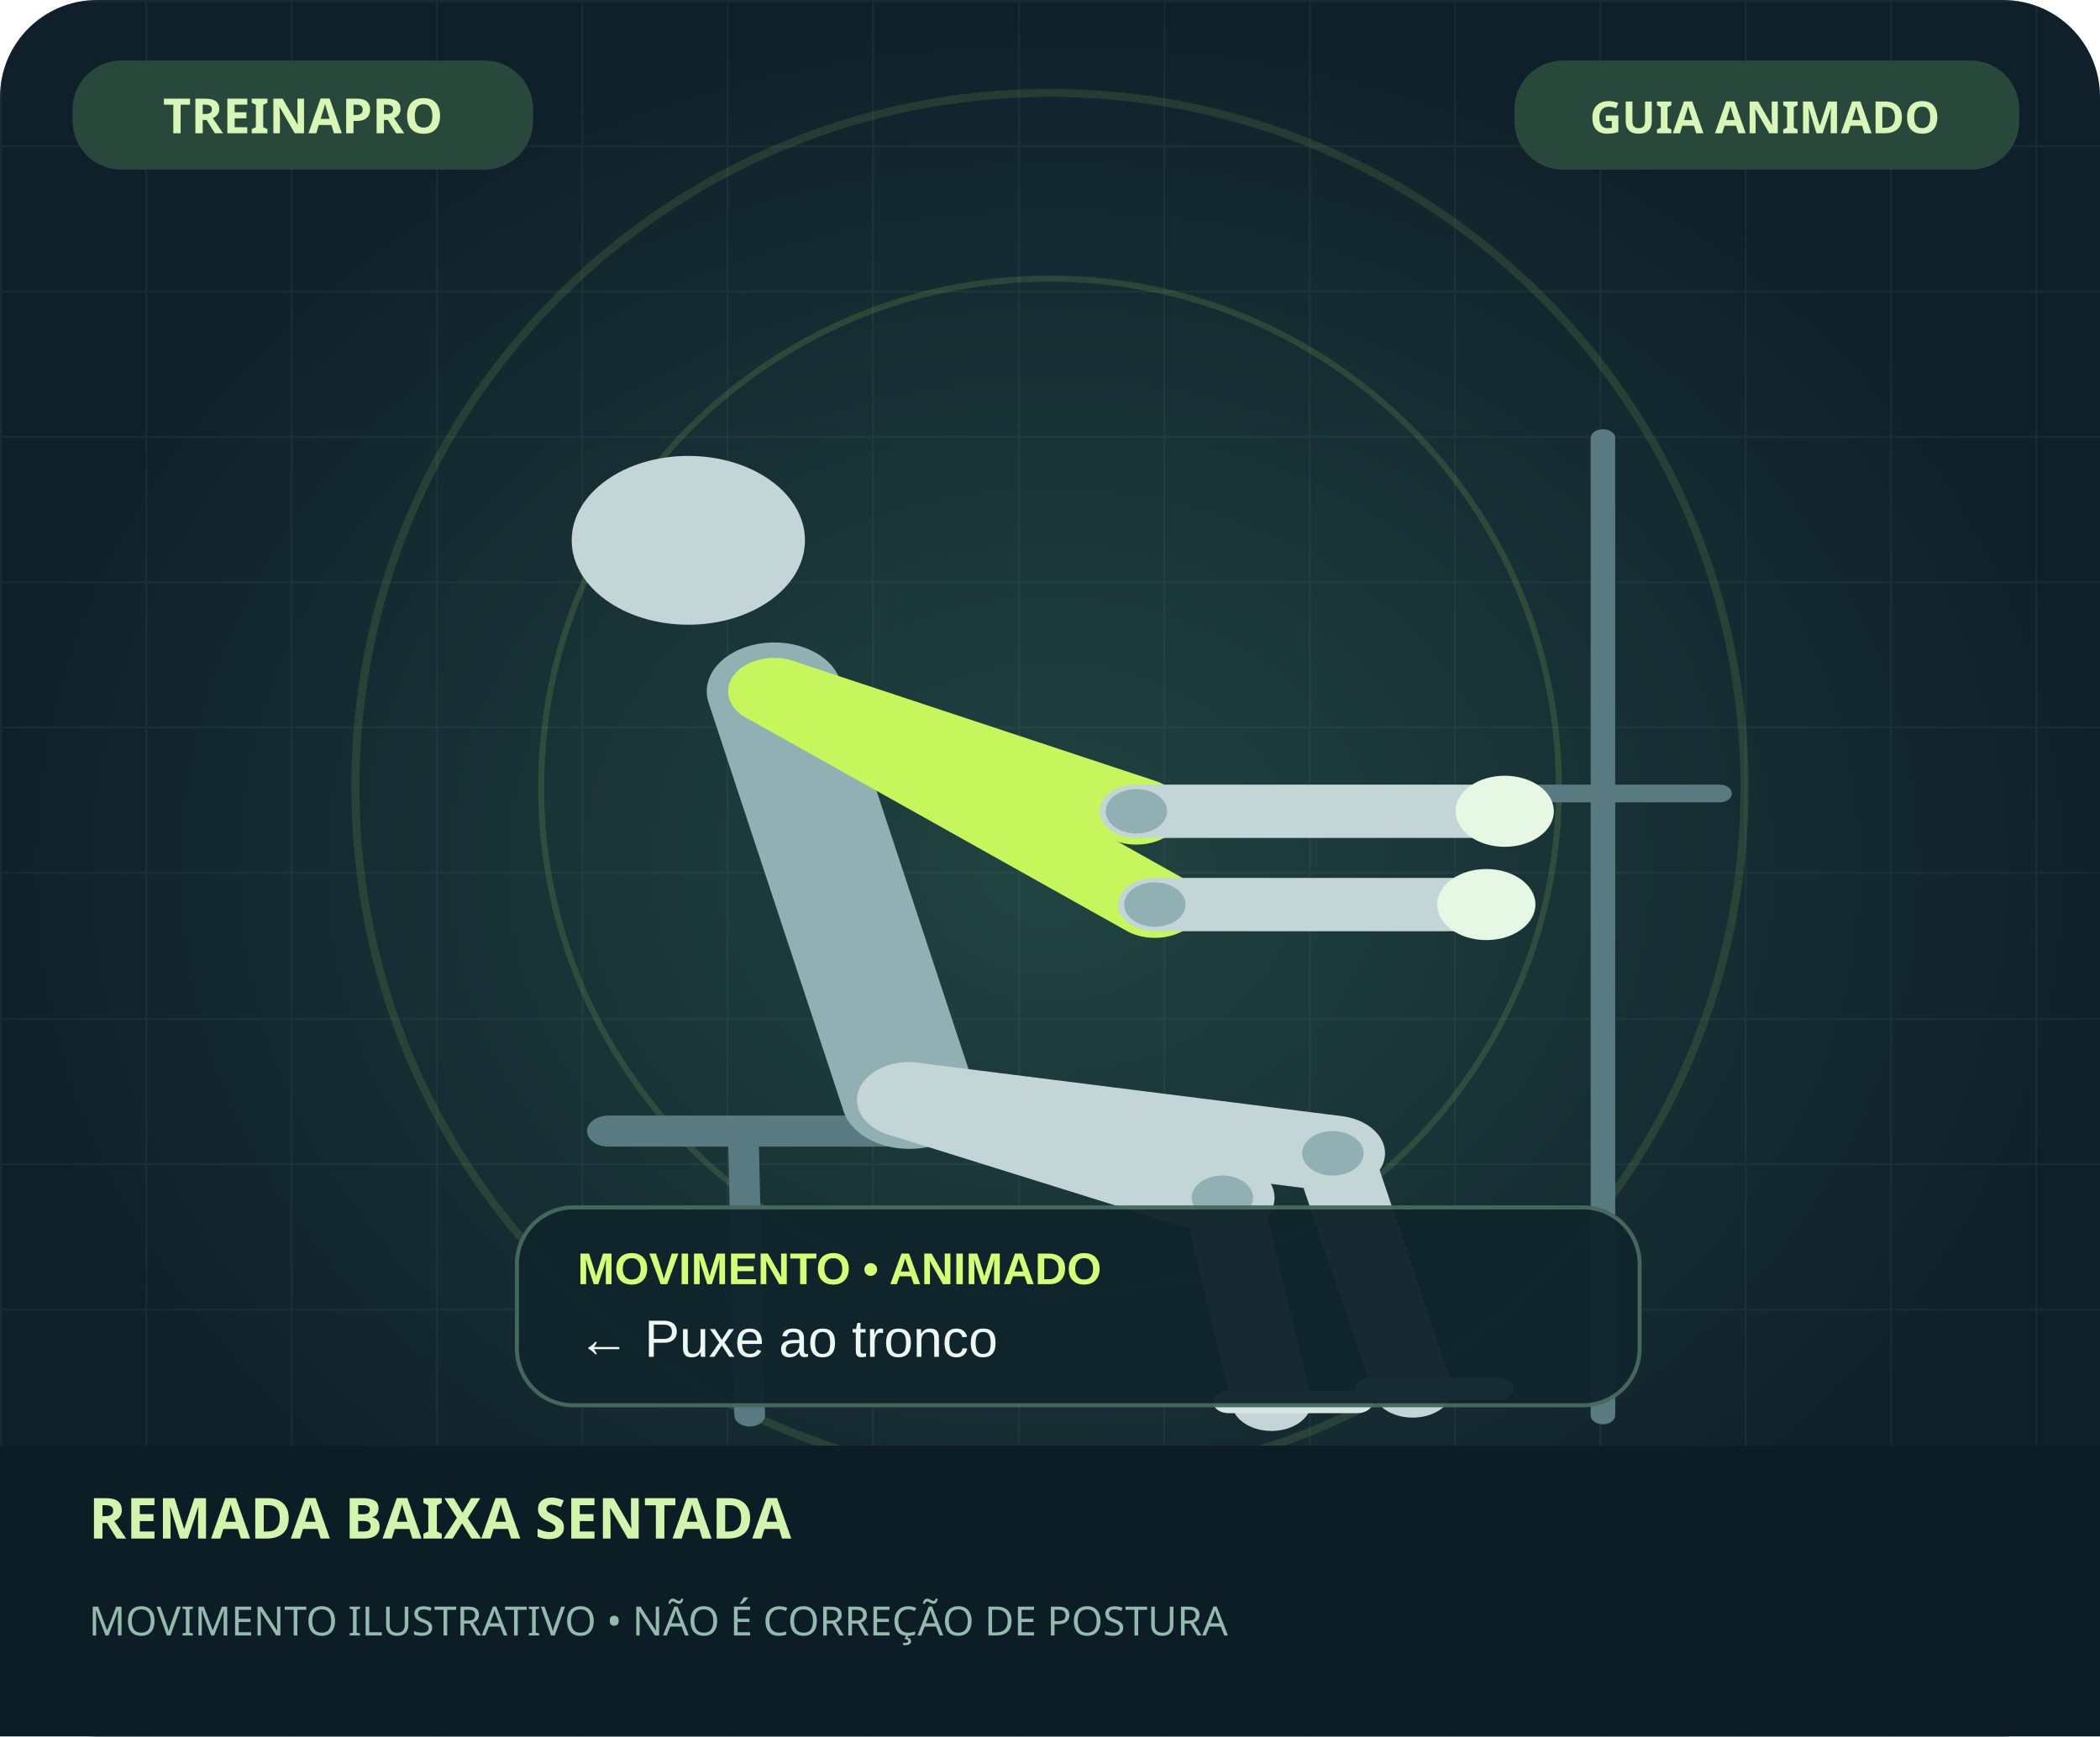
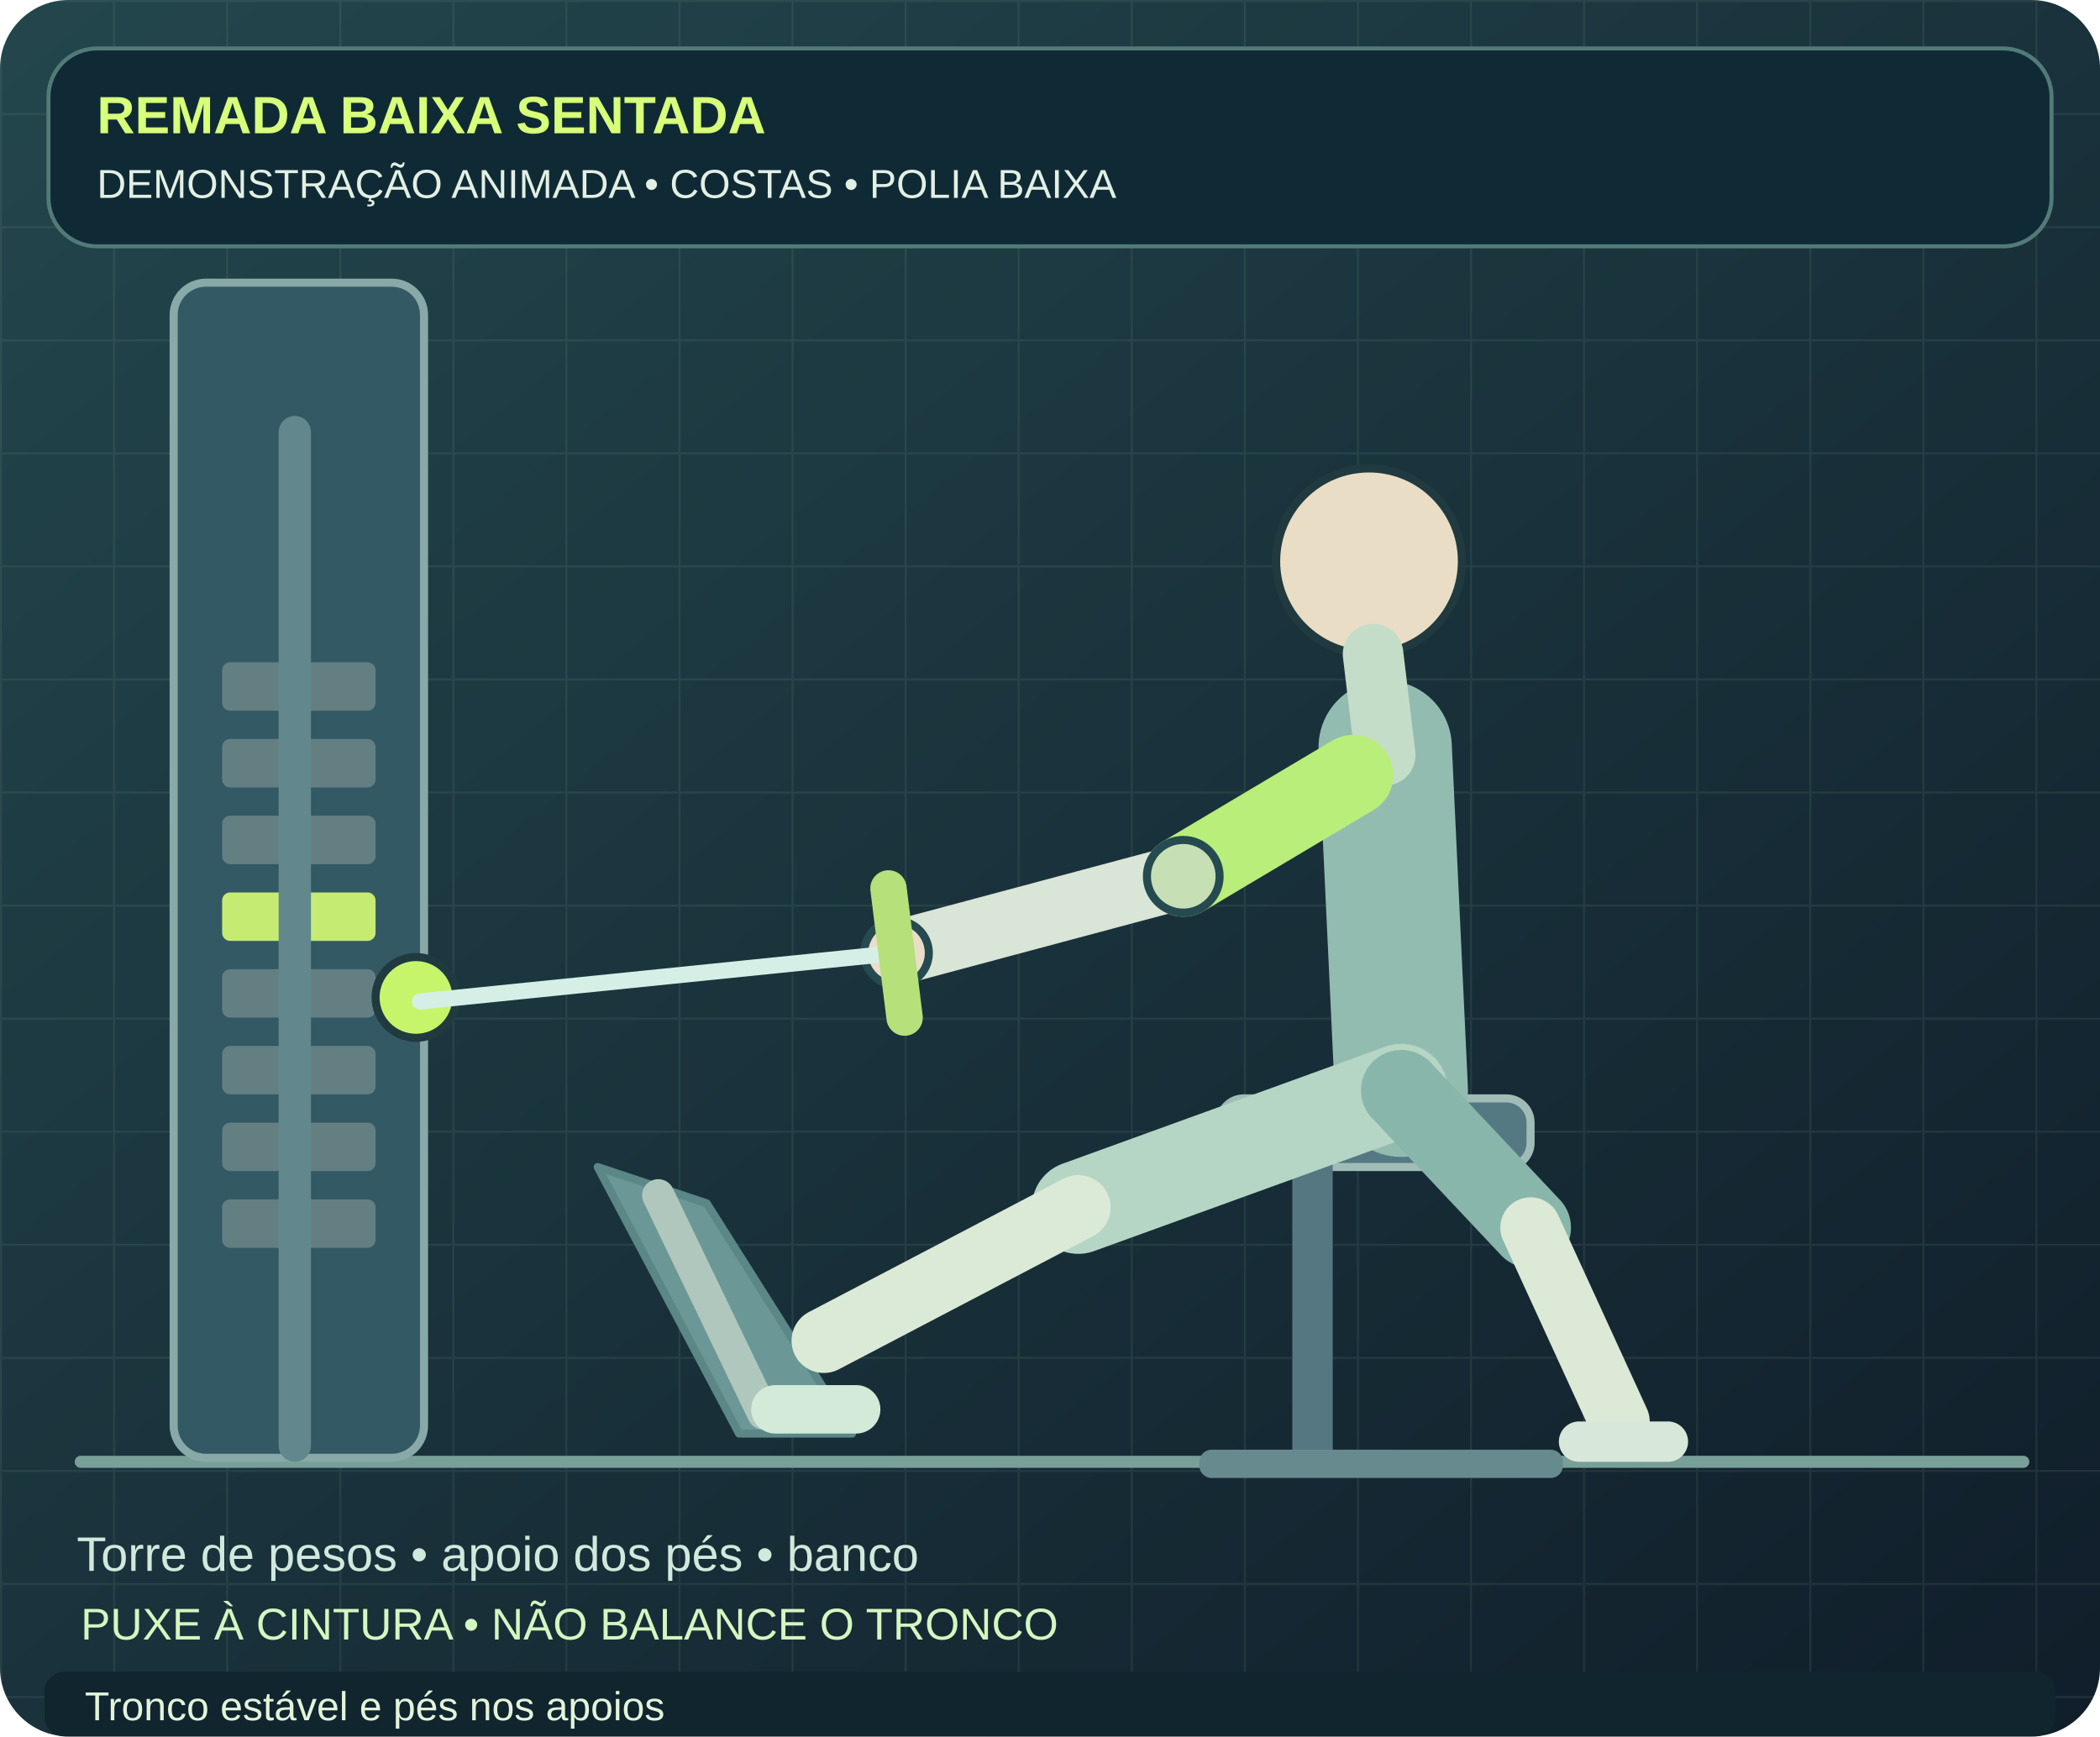
<svg xmlns="http://www.w3.org/2000/svg" viewBox="0 0 520 430" role="img" aria-labelledby="title desc">
  <defs>
-     <radialGradient id="bg">
-       <stop stop-color="#214442" />
-       <stop offset="1" stop-color="#10202a" />
-     </radialGradient>
-     <pattern id="grid" width="36" height="36" patternUnits="userSpaceOnUse">
-       <path d="M36 0H0V36" stroke="#729290" stroke-opacity=".095" fill="none" />
+     <linearGradient id="bg" x1="0" x2="1" y1="0" y2="1">
+       <stop stop-color="#23464c" />
+       <stop offset="1" stop-color="#101e2a" />
+     </linearGradient>
+     <pattern id="grid" width="28" height="28" patternUnits="userSpaceOnUse">
+       <path d="M28 0H0V28" stroke="#a4c2b1" stroke-opacity=".10" fill="none" />
    </pattern>
  </defs>
-   <rect width="520" height="430" rx="24" fill="url(#bg)" />
-   <rect width="520" height="430" rx="24" fill="url(#grid)" />
-   <circle cx="260" cy="195" r="172" fill="none" stroke="#c6f65b" opacity=".11" stroke-width="2" />
-   <circle cx="260" cy="195" r="126" fill="none" stroke="#c6f65b" opacity=".13" stroke-width="1.5" />
-   <rect x="18" y="15" rx="12" width="114" height="27" fill="#29483c" />
-   <text x="75" y="33" fill="#d8f6b6" text-anchor="middle" font-size="12" font-weight="bold" font-family="sans-serif">TREINAPRO</text>
-   <rect x="375" y="15" rx="12" width="125" height="27" fill="#29483c" />
-   <text x="437" y="33" fill="#d8f6b6" text-anchor="middle" font-size="11" font-weight="bold" font-family="sans-serif">GUIA ANIMADO</text>
-   <g transform="translate(61 15) scale(1.52 1.10)">
-     <line x1="59" y1="241" x2="127" y2="241" stroke="#587a80" stroke-width="7" stroke-linecap="round" />
-     <line x1="81" y1="244" x2="82" y2="305" stroke="#587a80" stroke-width="5" stroke-linecap="round" />
-     <line x1="221" y1="85" x2="221" y2="305" stroke="#587a80" stroke-width="4" stroke-linecap="round" />
-     <line x1="210" y1="165" x2="240" y2="165" stroke="#587a80" stroke-width="4" stroke-linecap="round" />
-     <line x1="86" y1="142" x2="108" y2="234" stroke="#91b0b4" stroke-width="22" stroke-linecap="round" />
-     <line x1="108" y1="234" x2="177" y2="246" stroke="#c4d5d7" stroke-width="17" stroke-linecap="round" />
-     <line x1="177" y1="246" x2="190" y2="299" stroke="#c4d5d7" stroke-width="13" stroke-linecap="round" />
-     <line x1="108" y1="234" x2="159" y2="256" stroke="#c4d5d7" stroke-width="17" stroke-linecap="round" />
-     <line x1="159" y1="256" x2="167" y2="302" stroke="#c4d5d7" stroke-width="13" stroke-linecap="round" />
-     <line x1="86" y1="142" x2="145" y2="169" stroke="#c6f65b" stroke-width="15" stroke-linecap="round">
-       <animate attributeName="x2" values="145;145;132;132;145;145" keyTimes="0;0.12;0.42;0.57;0.88;1" dur="4.8s" repeatCount="indefinite" calcMode="linear" />
-     </line>
-     <line x1="145" y1="169" x2="205" y2="169" stroke="#c4d5d7" stroke-width="12" stroke-linecap="round">
-       <animate attributeName="x1" values="145;145;132;132;145;145" keyTimes="0;0.12;0.42;0.57;0.88;1" dur="4.8s" repeatCount="indefinite" calcMode="linear" />
-       <animate attributeName="x2" values="205;205;149;149;205;205" keyTimes="0;0.12;0.42;0.57;0.88;1" dur="4.8s" repeatCount="indefinite" calcMode="linear" />
-     </line>
-     <line x1="86" y1="142" x2="148" y2="190" stroke="#c6f65b" stroke-width="15" stroke-linecap="round">
-       <animate attributeName="x2" values="148;148;129;129;148;148" keyTimes="0;0.12;0.42;0.57;0.88;1" dur="4.8s" repeatCount="indefinite" calcMode="linear" />
-     </line>
-     <line x1="148" y1="190" x2="202" y2="190" stroke="#c4d5d7" stroke-width="12" stroke-linecap="round">
-       <animate attributeName="x1" values="148;148;129;129;148;148" keyTimes="0;0.12;0.42;0.57;0.88;1" dur="4.8s" repeatCount="indefinite" calcMode="linear" />
-       <animate attributeName="x2" values="202;202;150;150;202;202" keyTimes="0;0.12;0.42;0.57;0.88;1" dur="4.8s" repeatCount="indefinite" calcMode="linear" />
-     </line>
-     <circle cx="72" cy="108" r="19" fill="#c4d5d7" />
-     <circle cx="145" cy="169" r="5" fill="#91b0b4">
-       <animate attributeName="cx" values="145;145;132;132;145;145" keyTimes="0;0.12;0.42;0.57;0.88;1" dur="4.8s" repeatCount="indefinite" calcMode="linear" />
-     </circle>
-     <circle cx="148" cy="190" r="5" fill="#91b0b4">
-       <animate attributeName="cx" values="148;148;129;129;148;148" keyTimes="0;0.12;0.42;0.57;0.88;1" dur="4.8s" repeatCount="indefinite" calcMode="linear" />
-     </circle>
-     <circle cx="177" cy="246" r="5" fill="#91b0b4" />
-     <circle cx="159" cy="256" r="5" fill="#91b0b4" />
-     <circle cx="205" cy="169" r="8" fill="#e6f8e4">
-       <animate attributeName="cx" values="205;205;149;149;205;205" keyTimes="0;0.12;0.42;0.57;0.88;1" dur="4.8s" repeatCount="indefinite" calcMode="linear" />
-     </circle>
-     <circle cx="202" cy="190" r="8" fill="#e6f8e4">
-       <animate attributeName="cx" values="202;202;150;150;202;202" keyTimes="0;0.12;0.42;0.57;0.88;1" dur="4.8s" repeatCount="indefinite" calcMode="linear" />
-     </circle>
-     <line x1="183" y1="299" x2="204" y2="299" stroke="#d8e5e3" stroke-width="5" stroke-linecap="round" />
-     <line x1="160" y1="302" x2="181" y2="302" stroke="#d8e5e3" stroke-width="5" stroke-linecap="round" />
-   </g>
-   <rect x="0" y="358" width="520" height="72" fill="#0d1d25" />
-   <text x="22" y="381" fill="#d2f5ad" font-size="14" font-family="sans-serif" font-weight="bold">REMADA BAIXA SENTADA</text>
-   <text x="22" y="405" fill="#94b9ad" font-size="10" font-family="sans-serif">MOVIMENTO ILUSTRATIVO • NÃO É CORREÇÃO DE POSTURA</text>
-   <g aria-hidden="true">
-     <rect x="128" y="299" rx="14" width="278" height="49" fill="#10232c" stroke="#46695d" opacity=".96" />
-     <text x="143" y="318" fill="#d7ff75" font-size="11" font-weight="bold" font-family="Arial,sans-serif">MOVIMENTO • ANIMADO</text>
-     <text x="143" y="336" fill="#ecf8f1" font-size="13" font-family="Arial,sans-serif">← Puxe ao tronco</text>
-   </g>
+   <rect width="100%" height="100%" rx="17" fill="url(#bg)" />
+   <rect width="100%" height="100%" rx="17" fill="url(#grid)" />
+   <rect x="12" y="12" width="496" height="49" rx="12" fill="#102a35" stroke="#527b77" />
+   <text x="24" y="33" font-family="Arial,sans-serif" font-size="13" font-weight="700" fill="#d7ff79">REMADA BAIXA SENTADA</text>
+   <text x="24" y="49" font-family="Arial,sans-serif" font-size="10" fill="#e2f0e4">DEMONSTRAÇÃO ANIMADA • COSTAS • POLIA BAIXA</text>
+   <line x1="20" y1="362" x2="501" y2="362" stroke="#789f98" stroke-width="3" stroke-linecap="round" />
+   <rect x="43" y="70" width="62" height="291" rx="8" fill="#335965" stroke="#88a9a7" stroke-width="2" />
+   <rect x="55" y="164" width="38" height="12" rx="2" fill="#637f82" />
+   <rect x="55" y="183" width="38" height="12" rx="2" fill="#637f82" />
+   <rect x="55" y="202" width="38" height="12" rx="2" fill="#637f82" />
+   <rect x="55" y="221" width="38" height="12" rx="2" fill="#c5eb72" />
+   <rect x="55" y="240" width="38" height="12" rx="2" fill="#637f82" />
+   <rect x="55" y="259" width="38" height="12" rx="2" fill="#637f82" />
+   <rect x="55" y="278" width="38" height="12" rx="2" fill="#637f82" />
+   <rect x="55" y="297" width="38" height="12" rx="2" fill="#637f82" />
+   <line x1="73" y1="107" x2="73" y2="358" stroke="#62888d" stroke-width="8" stroke-linecap="round" />
+   <circle cx="103" cy="247" r="10" fill="#c6f56b" stroke="#213a3f" stroke-width="2" />
+   <polygon points="148,289 175,298 211,355 183,355" fill="#6b9896" stroke="#5b8787" stroke-width="2" stroke-linejoin="round" />
+   <line x1="163" y1="296" x2="189" y2="350" stroke="#b0c7bd" stroke-width="8" stroke-linecap="round" />
+   <rect x="302" y="272" width="77" height="17" rx="6" fill="#557982" stroke="#a1bcb7" stroke-width="2" />
+   <rect x="320" y="285" width="10" height="76" rx="2" fill="#557781" />
+   <rect x="297" y="359" width="90" height="7" rx="3" fill="#668a8d" />
+   <text x="19" y="389" font-family="Arial,sans-serif" font-size="12" fill="#d0e9dc">Torre de pesos • apoio dos pés • banco</text>
+   <line x1="343" y1="185" x2="347" y2="270" stroke="#93bcb0" stroke-width="33" stroke-linecap="round" />
+   <line x1="347" y1="270" x2="267" y2="299" stroke="#b5d6c5" stroke-width="23" stroke-linecap="round" />
+   <line x1="267" y1="299" x2="204" y2="332" stroke="#dbead7" stroke-width="16" stroke-linecap="round" />
+   <line x1="347" y1="270" x2="379" y2="304" stroke="#89b6aa" stroke-width="20" stroke-linecap="round" />
+   <line x1="379" y1="304" x2="401" y2="352" stroke="#dce9d7" stroke-width="15" stroke-linecap="round" />
+   <circle cx="339" cy="139" r="23" fill="#e9ddc6" stroke="#213a3f" stroke-width="2" />
+   <line x1="340" y1="162" x2="343" y2="187" stroke="#c4ddc9" stroke-width="15" stroke-linecap="round" />
+   <line x1="192" y1="349" x2="212" y2="349" stroke="#d3ead8" stroke-width="12" stroke-linecap="round" />
+   <line x1="391" y1="357" x2="413" y2="357" stroke="#d7e7d9" stroke-width="10" stroke-linecap="round" />
+   <line x1="335" y1="192" x2="293" y2="217" stroke="#b8ee79" stroke-width="20" stroke-linecap="round">
+     <animate attributeName="x2" values="293;293;357;357;293" keyTimes="0;0.13;0.46;0.66;1" dur="4.8s" repeatCount="indefinite" />
+     <animate attributeName="y2" values="217;217;224;224;217" keyTimes="0;0.13;0.46;0.66;1" dur="4.8s" repeatCount="indefinite" />
+   </line>
+   <line x1="293" y1="217" x2="222" y2="236" stroke="#d9e5d6" stroke-width="16" stroke-linecap="round">
+     <animate attributeName="x1" values="293;293;357;357;293" keyTimes="0;0.13;0.46;0.66;1" dur="4.8s" repeatCount="indefinite" />
+     <animate attributeName="y1" values="217;217;224;224;217" keyTimes="0;0.13;0.46;0.66;1" dur="4.8s" repeatCount="indefinite" />
+     <animate attributeName="x2" values="222;222;321;321;222" keyTimes="0;0.13;0.46;0.66;1" dur="4.8s" repeatCount="indefinite" />
+     <animate attributeName="y2" values="236;236;244;244;236" keyTimes="0;0.13;0.46;0.66;1" dur="4.8s" repeatCount="indefinite" />
+   </line>
+   <circle cx="293" cy="217" r="9" fill="#c6dfb5" stroke="#254a50" stroke-width="2">
+     <animate attributeName="cx" values="293;293;357;357;293" keyTimes="0;0.13;0.46;0.66;1" dur="4.8s" repeatCount="indefinite" />
+     <animate attributeName="cy" values="217;217;224;224;217" keyTimes="0;0.13;0.46;0.66;1" dur="4.8s" repeatCount="indefinite" />
+   </circle>
+   <circle cx="222" cy="236" r="8" fill="#e9dec9" stroke="#254a50" stroke-width="2">
+     <animate attributeName="cx" values="222;222;321;321;222" keyTimes="0;0.13;0.46;0.66;1" dur="4.8s" repeatCount="indefinite" />
+     <animate attributeName="cy" values="236;236;244;244;236" keyTimes="0;0.13;0.46;0.66;1" dur="4.8s" repeatCount="indefinite" />
+   </circle>
+   <line x1="104" y1="248" x2="222" y2="236" stroke="#d5efe7" stroke-width="4" stroke-linecap="round">
+     <animate attributeName="x2" values="222;222;321;321;222" keyTimes="0;0.13;0.46;0.66;1" dur="4.8s" repeatCount="indefinite" />
+     <animate attributeName="y2" values="236;236;244;244;236" keyTimes="0;0.13;0.46;0.66;1" dur="4.8s" repeatCount="indefinite" />
+   </line>
+   <line x1="220" y1="220" x2="224" y2="252" stroke="#b6e07a" stroke-width="9" stroke-linecap="round">
+     <animate attributeName="x1" values="220;220;319;319;220" keyTimes="0;0.13;0.46;0.66;1" dur="4.8s" repeatCount="indefinite" />
+     <animate attributeName="y1" values="220;220;228;228;220" keyTimes="0;0.13;0.46;0.66;1" dur="4.8s" repeatCount="indefinite" />
+     <animate attributeName="x2" values="224;224;323;323;224" keyTimes="0;0.13;0.46;0.66;1" dur="4.8s" repeatCount="indefinite" />
+     <animate attributeName="y2" values="252;252;260;260;252" keyTimes="0;0.13;0.46;0.66;1" dur="4.8s" repeatCount="indefinite" />
+   </line>
+   <text x="20" y="406" font-family="Arial,sans-serif" font-size="11" fill="#d4f6c0">PUXE À CINTURA • NÃO BALANCE O TRONCO</text>
+   <rect x="11" y="414" width="498" height="16" rx="5" fill="#10252e" />
+   <text x="21" y="426" font-family="Arial,sans-serif" font-size="10" fill="#e3f4da">Tronco estável e pés nos apoios</text>
</svg>
